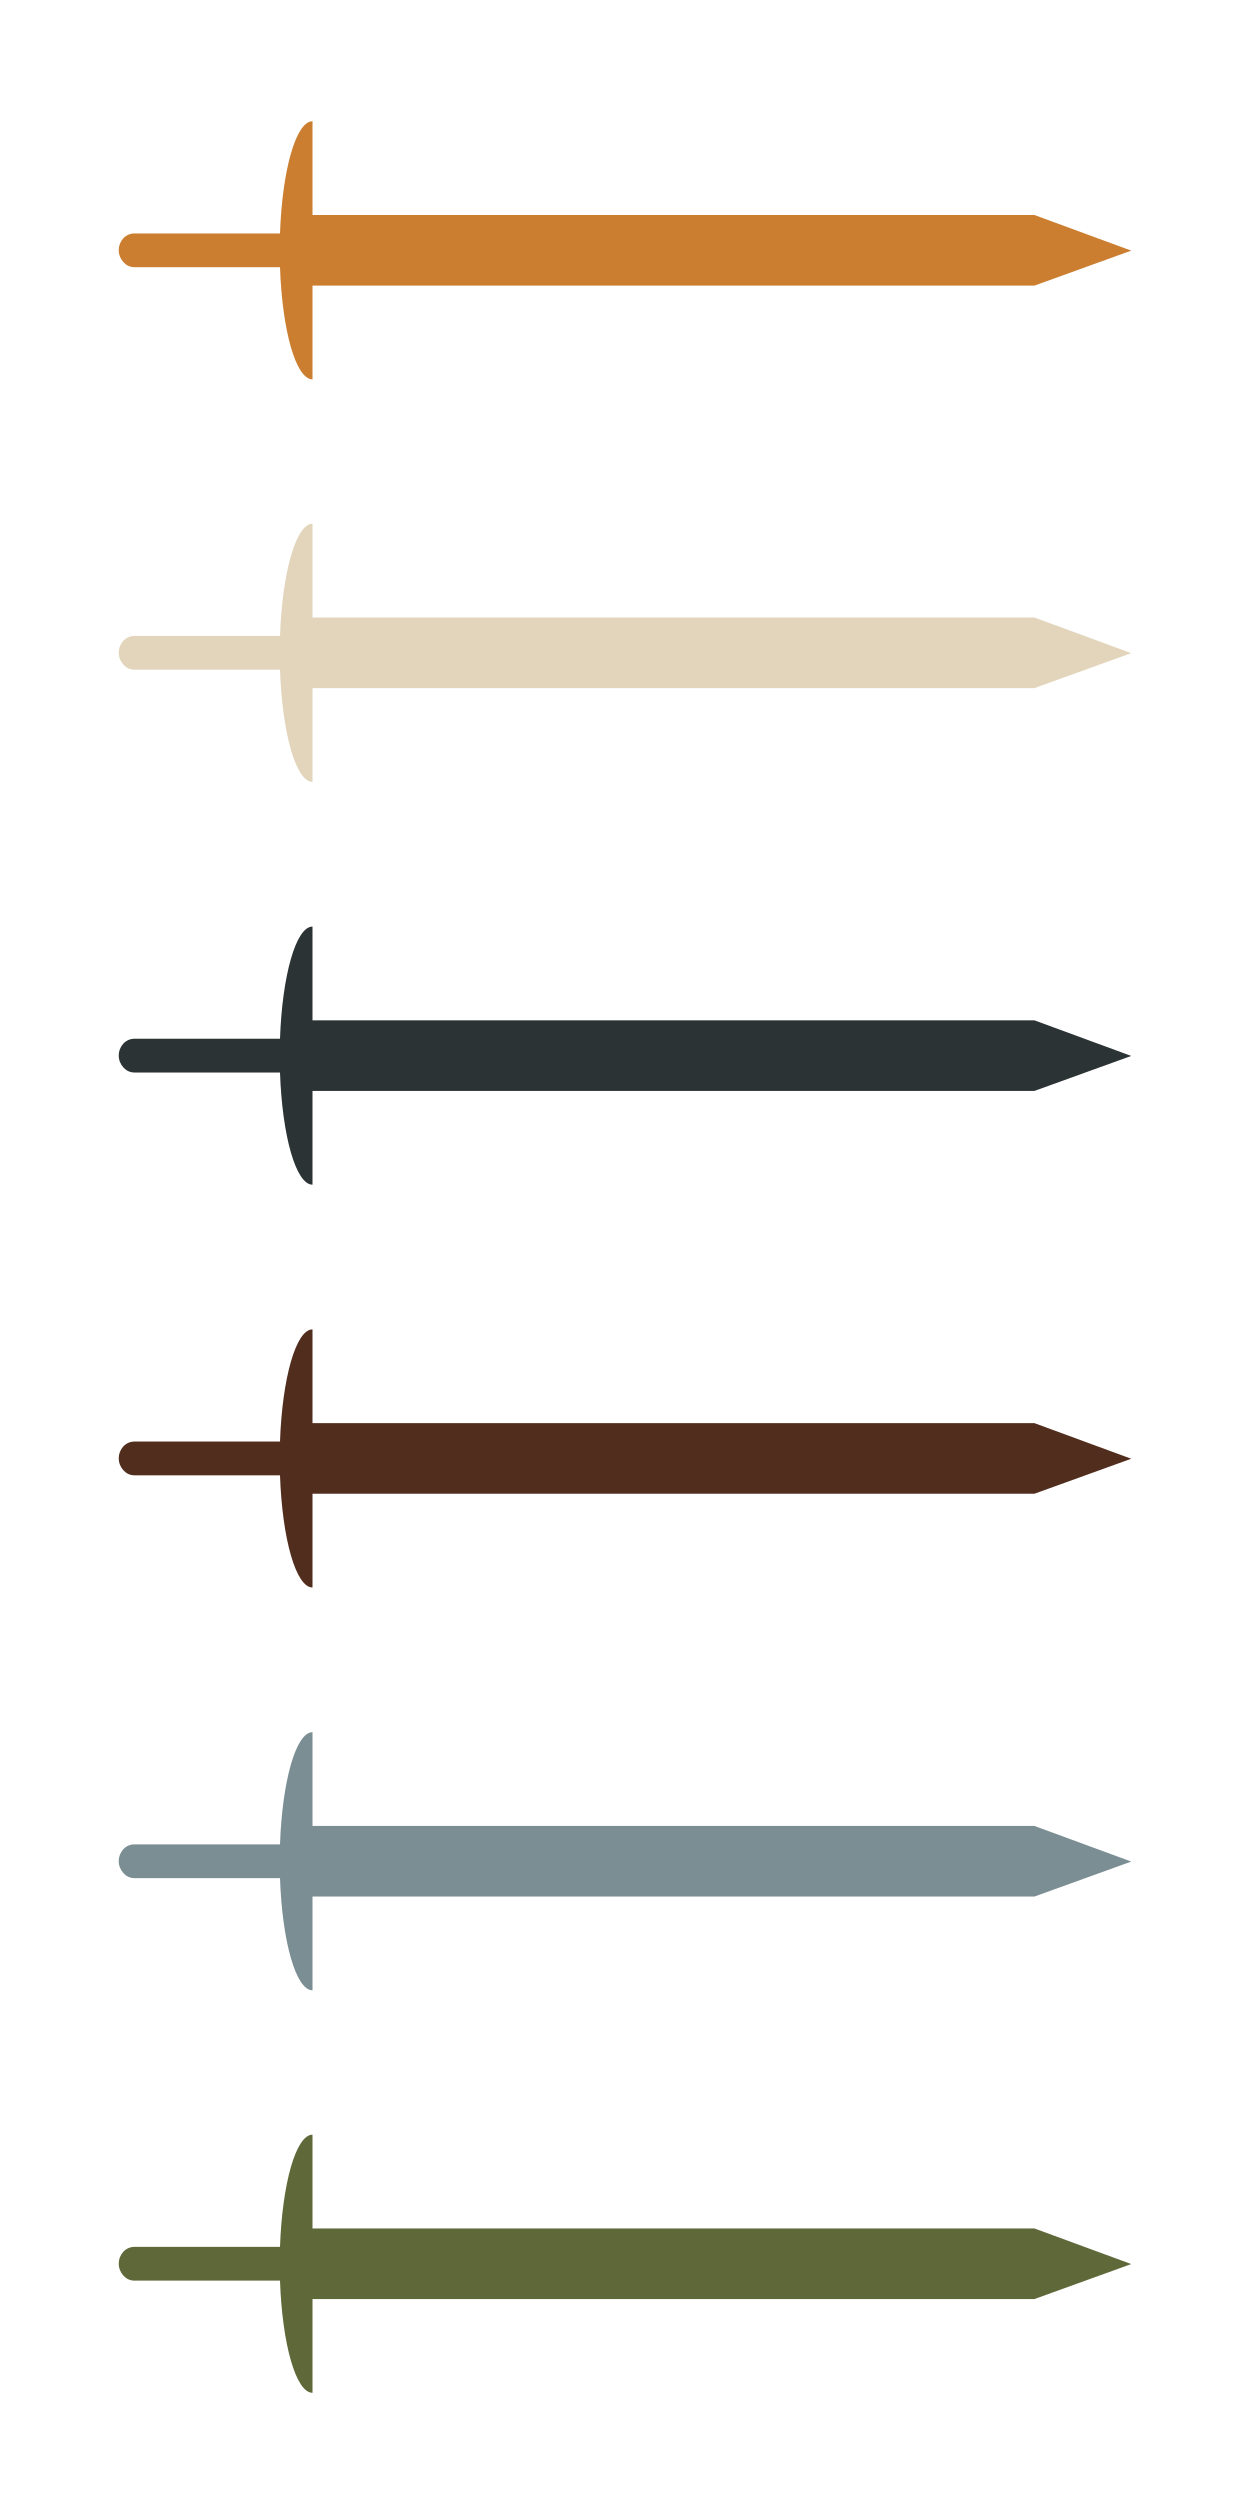
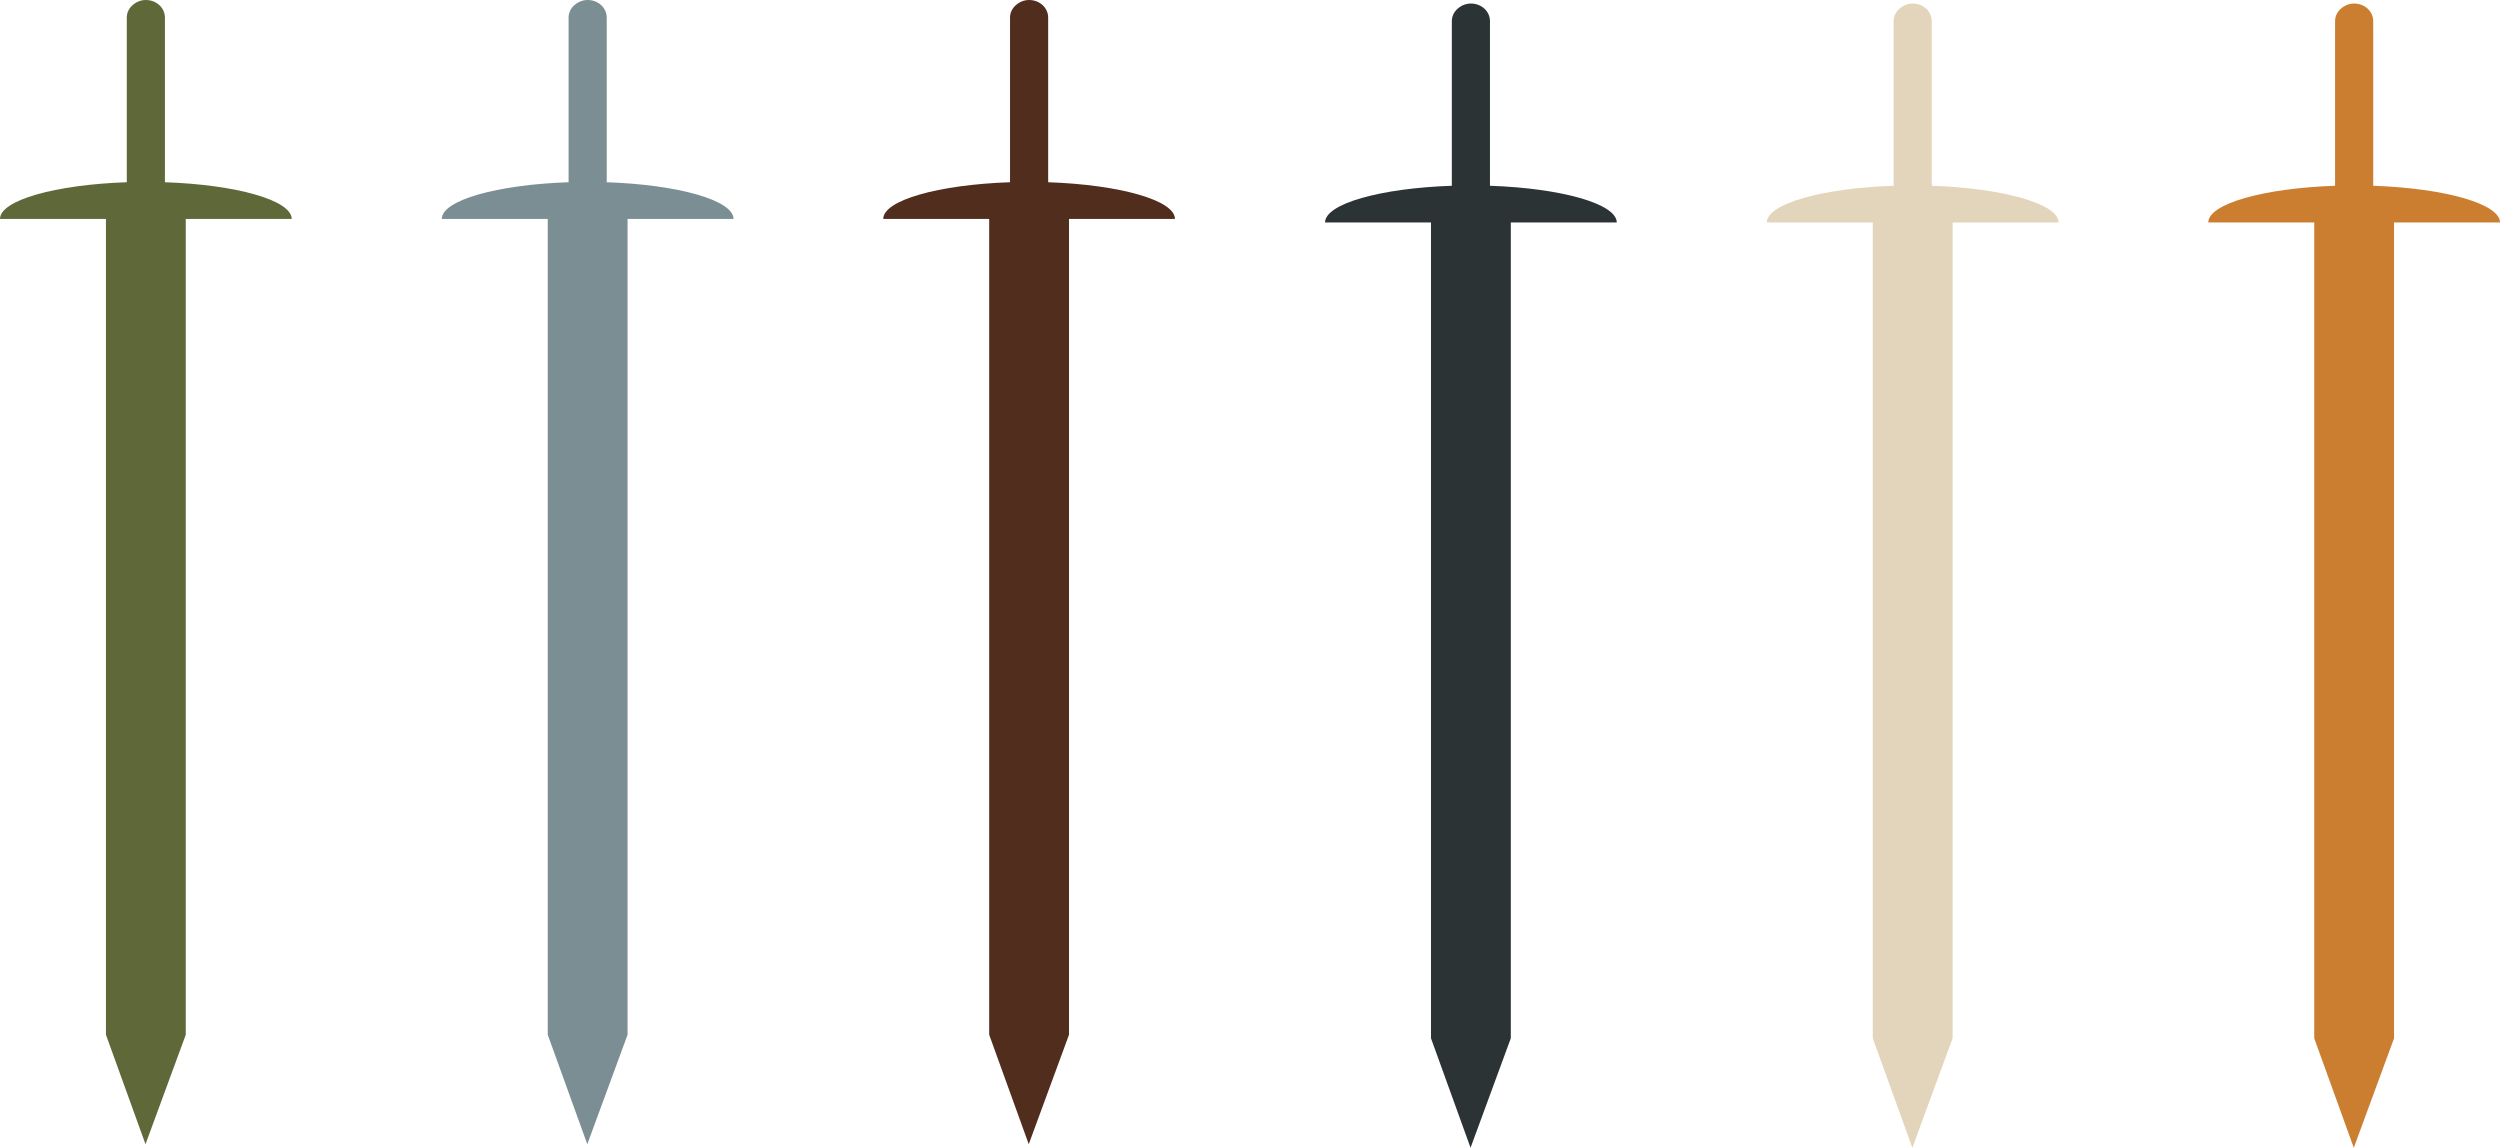
- <svg xmlns="http://www.w3.org/2000/svg" version="1.1" id="Layer_1" x="0px" y="0px" viewBox="0 0 400 800" style="enable-background:new 0 0 400 800;" xml:space="preserve">
+ <svg xmlns="http://www.w3.org/2000/svg" version="1.1" id="Layer_1" x="0px" y="0px" viewBox="0 0 707.9 325" style="enable-background:new 0 0 707.9 325;" xml:space="preserve">
  <style type="text/css">
- 	.st0{fill:#FFCD00;}
- 	.st1{fill:#D12A2C;}
- 	.st2{fill:#1F4FAD;}
- 	.st3{fill:#29ABE2;}
- 	.st4{fill:#F49600;}
- 	.st5{fill:#367ACC;}
- 	.st6{fill:#B14FC5;}
- 	.st7{fill:#28A300;}
- 	.st8{fill:#00AA6D;}
- 	.st9{fill:#6A0080;}
- 	.st10{fill:#F78B6D;}
- 	.st11{fill:#04AFA6;}
- 	.st12{fill:#8DC6E8;}
- 	.st13{fill:#0082CA;}
- 	.st14{fill:#612166;}
- 	.st15{fill:#70D44B;}
- 	.st16{fill:#E86258;}
- 	.st17{fill:#4B775A;}
- 	.st18{fill:#75D3C1;}
- 	.st19{fill:#7B7BAD;}
- 	.st20{fill:#AF7C58;}
- 	.st21{fill:#3953A3;}
- 	.st22{fill:#71A850;}
- 	.st23{fill:#FF6C37;}
- 	.st24{fill:#B21B31;}
- 	.st25{fill:#00AE42;}
- 	.st26{fill:#6BC6C4;}
- 	.st27{fill:#FF9015;}
- 	.st28{fill:#0E7772;}
- 	.st29{fill:#099BDB;}
- 	.st30{fill:#A2C900;}
- 	.st31{fill:#994D30;}
- 	.st32{fill:#67BF95;}
- 	.st33{fill:#413AA0;}
- 	.st34{fill:#8E1630;}
- 	.st35{fill:#FF8300;}
- 	.st36{fill:#CB7E30;}
- 	.st37{fill:#E2D5BB;}
- 	.st38{fill:#2C3334;}
- 	.st39{fill:#512D1E;}
- 	.st40{fill:#7A8E93;}
- 	.st41{fill:#5F6838;}
+ 	.st0{fill:#CB7E30;}
+ 	.st1{fill:#E2D5BB;}
+ 	.st2{fill:#2C3334;}
+ 	.st3{fill:#512D1E;}
+ 	.st4{fill:#7A8E93;}
+ 	.st5{fill:#5F6838;}
</style>
-   <path class="st36" d="M362,80.2l-31,11.2H100v30c-5.3,0-9.7-15.6-10.4-35.9H43c-1.4,0-2.6-0.6-3.5-1.6c-0.9-1-1.5-2.3-1.5-3.8  c0-3,2.2-5.4,5-5.4h46.6c0.7-20.2,5.1-35.9,10.4-35.9v30h231L362,80.2z" />
-   <path class="st37" d="M362,209l-31,11.2H100v30c-5.3,0-9.7-15.6-10.4-35.9H43c-1.4,0-2.6-0.6-3.5-1.6c-0.9-1-1.5-2.3-1.5-3.8  c0-3,2.2-5.4,5-5.4h46.6c0.7-20.2,5.1-35.9,10.4-35.9v30h231L362,209z" />
-   <path class="st38" d="M362,337.9l-31,11.2H100v30c-5.3,0-9.7-15.6-10.4-35.9H43c-1.4,0-2.6-0.6-3.5-1.6c-0.9-1-1.5-2.3-1.5-3.8  c0-3,2.2-5.4,5-5.4h46.6c0.7-20.2,5.1-35.9,10.4-35.9v30h231L362,337.9z" />
-   <path class="st39" d="M362,466.8L331,478H100v30c-5.3,0-9.7-15.6-10.4-35.9H43c-1.4,0-2.6-0.6-3.5-1.6c-0.9-1-1.5-2.3-1.5-3.8  c0-3,2.2-5.4,5-5.4h46.6c0.7-20.2,5.1-35.9,10.4-35.9v30h231L362,466.8z" />
-   <path class="st40" d="M362,595.7l-31,11.2H100v30c-5.3,0-9.7-15.6-10.4-35.9H43c-1.4,0-2.6-0.6-3.5-1.6c-0.9-1-1.5-2.3-1.5-3.8  c0-3,2.2-5.4,5-5.4h46.6c0.7-20.2,5.1-35.9,10.4-35.9v30h231L362,595.7z" />
-   <path class="st41" d="M362,724.5l-31,11.2H100v30c-5.3,0-9.7-15.6-10.4-35.9H43c-1.4,0-2.6-0.6-3.5-1.6c-0.9-1-1.5-2.3-1.5-3.8  c0-3,2.2-5.4,5-5.4h46.6c0.7-20.2,5.1-35.9,10.4-35.9v30h231L362,724.5z" />
+   <path class="st0" d="M666.5,325l-11.2-31V63h-30c0-5.3,15.6-9.7,35.9-10.4V6c0-1.4,0.6-2.6,1.6-3.5s2.3-1.5,3.8-1.5  c3,0,5.4,2.2,5.4,5v46.6c20.2,0.7,35.9,5.1,35.9,10.4h-30v231L666.5,325z" />
+   <path class="st1" d="M541.5,325l-11.2-31V63h-30c0-5.3,15.6-9.7,35.9-10.4V6c0-1.4,0.6-2.6,1.6-3.5s2.3-1.5,3.8-1.5  c3,0,5.4,2.2,5.4,5v46.6c20.2,0.7,35.9,5.1,35.9,10.4h-30v231L541.5,325z" />
+   <path class="st2" d="M416.4,325l-11.2-31V63h-30c0-5.3,15.6-9.7,35.9-10.4V6c0-1.4,0.6-2.6,1.6-3.5S415,1,416.5,1c3,0,5.4,2.2,5.4,5  v46.6c20.2,0.7,35.9,5.1,35.9,10.4h-30v231L416.4,325z" />
+   <path class="st3" d="M291.3,324l-11.2-31V62h-30c0-5.3,15.6-9.7,35.9-10.4V5c0-1.4,0.6-2.6,1.6-3.5s2.3-1.5,3.8-1.5  c3,0,5.4,2.2,5.4,5v46.6c20.2,0.7,35.9,5.1,35.9,10.4h-30v231L291.3,324z" />
+   <path class="st4" d="M166.3,324l-11.2-31V62h-30c0-5.3,15.6-9.7,35.9-10.4V5c0-1.4,0.6-2.6,1.6-3.5s2.3-1.5,3.8-1.5  c3,0,5.4,2.2,5.4,5v46.6c20.2,0.7,35.9,5.1,35.9,10.4h-30v231L166.3,324z" />
+   <path class="st5" d="M41.2,324L30,293V62H0c0-5.3,15.6-9.7,35.9-10.4V5c0-1.4,0.6-2.6,1.6-3.5S39.8,0,41.3,0c3,0,5.4,2.2,5.4,5v46.6  c20.2,0.7,35.9,5.1,35.9,10.4h-30v231L41.2,324z" />
+   <g>
+     <path class="st0" d="M-395.2,23.9l-31,11.2h-231v30c-5.3,0-9.7-15.6-10.4-35.9h-46.6c-1.4,0-2.6-0.6-3.5-1.6s-1.5-2.3-1.5-3.8   c0-3,2.2-5.4,5-5.4h46.6c0.7-20.2,5.1-35.9,10.4-35.9v30h231L-395.2,23.9z" />
+     <path class="st1" d="M-395.2,152.7l-31,11.2h-231v30c-5.3,0-9.7-15.6-10.4-35.9h-46.6c-1.4,0-2.6-0.6-3.5-1.6s-1.5-2.3-1.5-3.8   c0-3,2.2-5.4,5-5.4h46.6c0.7-20.2,5.1-35.9,10.4-35.9v30h231L-395.2,152.7z" />
+     <path class="st2" d="M-395.2,281.6l-31,11.2h-231v30c-5.3,0-9.7-15.6-10.4-35.9h-46.6c-1.4,0-2.6-0.6-3.5-1.6s-1.5-2.3-1.5-3.8   c0-3,2.2-5.4,5-5.4h46.6c0.7-20.2,5.1-35.9,10.4-35.9v30h231L-395.2,281.6z" />
+   </g>
+   <g>
+     <path class="st3" d="M-28.7,23.9l-31,11.2h-231v30c-5.3,0-9.7-15.6-10.4-35.9h-46.6c-1.4,0-2.6-0.6-3.5-1.6s-1.5-2.3-1.5-3.8   c0-3,2.2-5.4,5-5.4h46.6c0.7-20.2,5.1-35.9,10.4-35.9v30h231L-28.7,23.9z" />
+     <path class="st4" d="M-28.7,152.8l-31,11.2h-231v30c-5.3,0-9.7-15.6-10.4-35.9h-46.6c-1.4,0-2.6-0.6-3.5-1.6s-1.5-2.3-1.5-3.8   c0-3,2.2-5.4,5-5.4h46.6c0.7-20.2,5.1-35.9,10.4-35.9v30h231L-28.7,152.8z" />
+     <path class="st5" d="M-28.7,281.6l-31,11.2h-231v30c-5.3,0-9.7-15.6-10.4-35.9h-46.6c-1.4,0-2.6-0.6-3.5-1.6s-1.5-2.3-1.5-3.8   c0-3,2.2-5.4,5-5.4h46.6c0.7-20.2,5.1-35.9,10.4-35.9v30h231L-28.7,281.6z" />
+   </g>
</svg>
